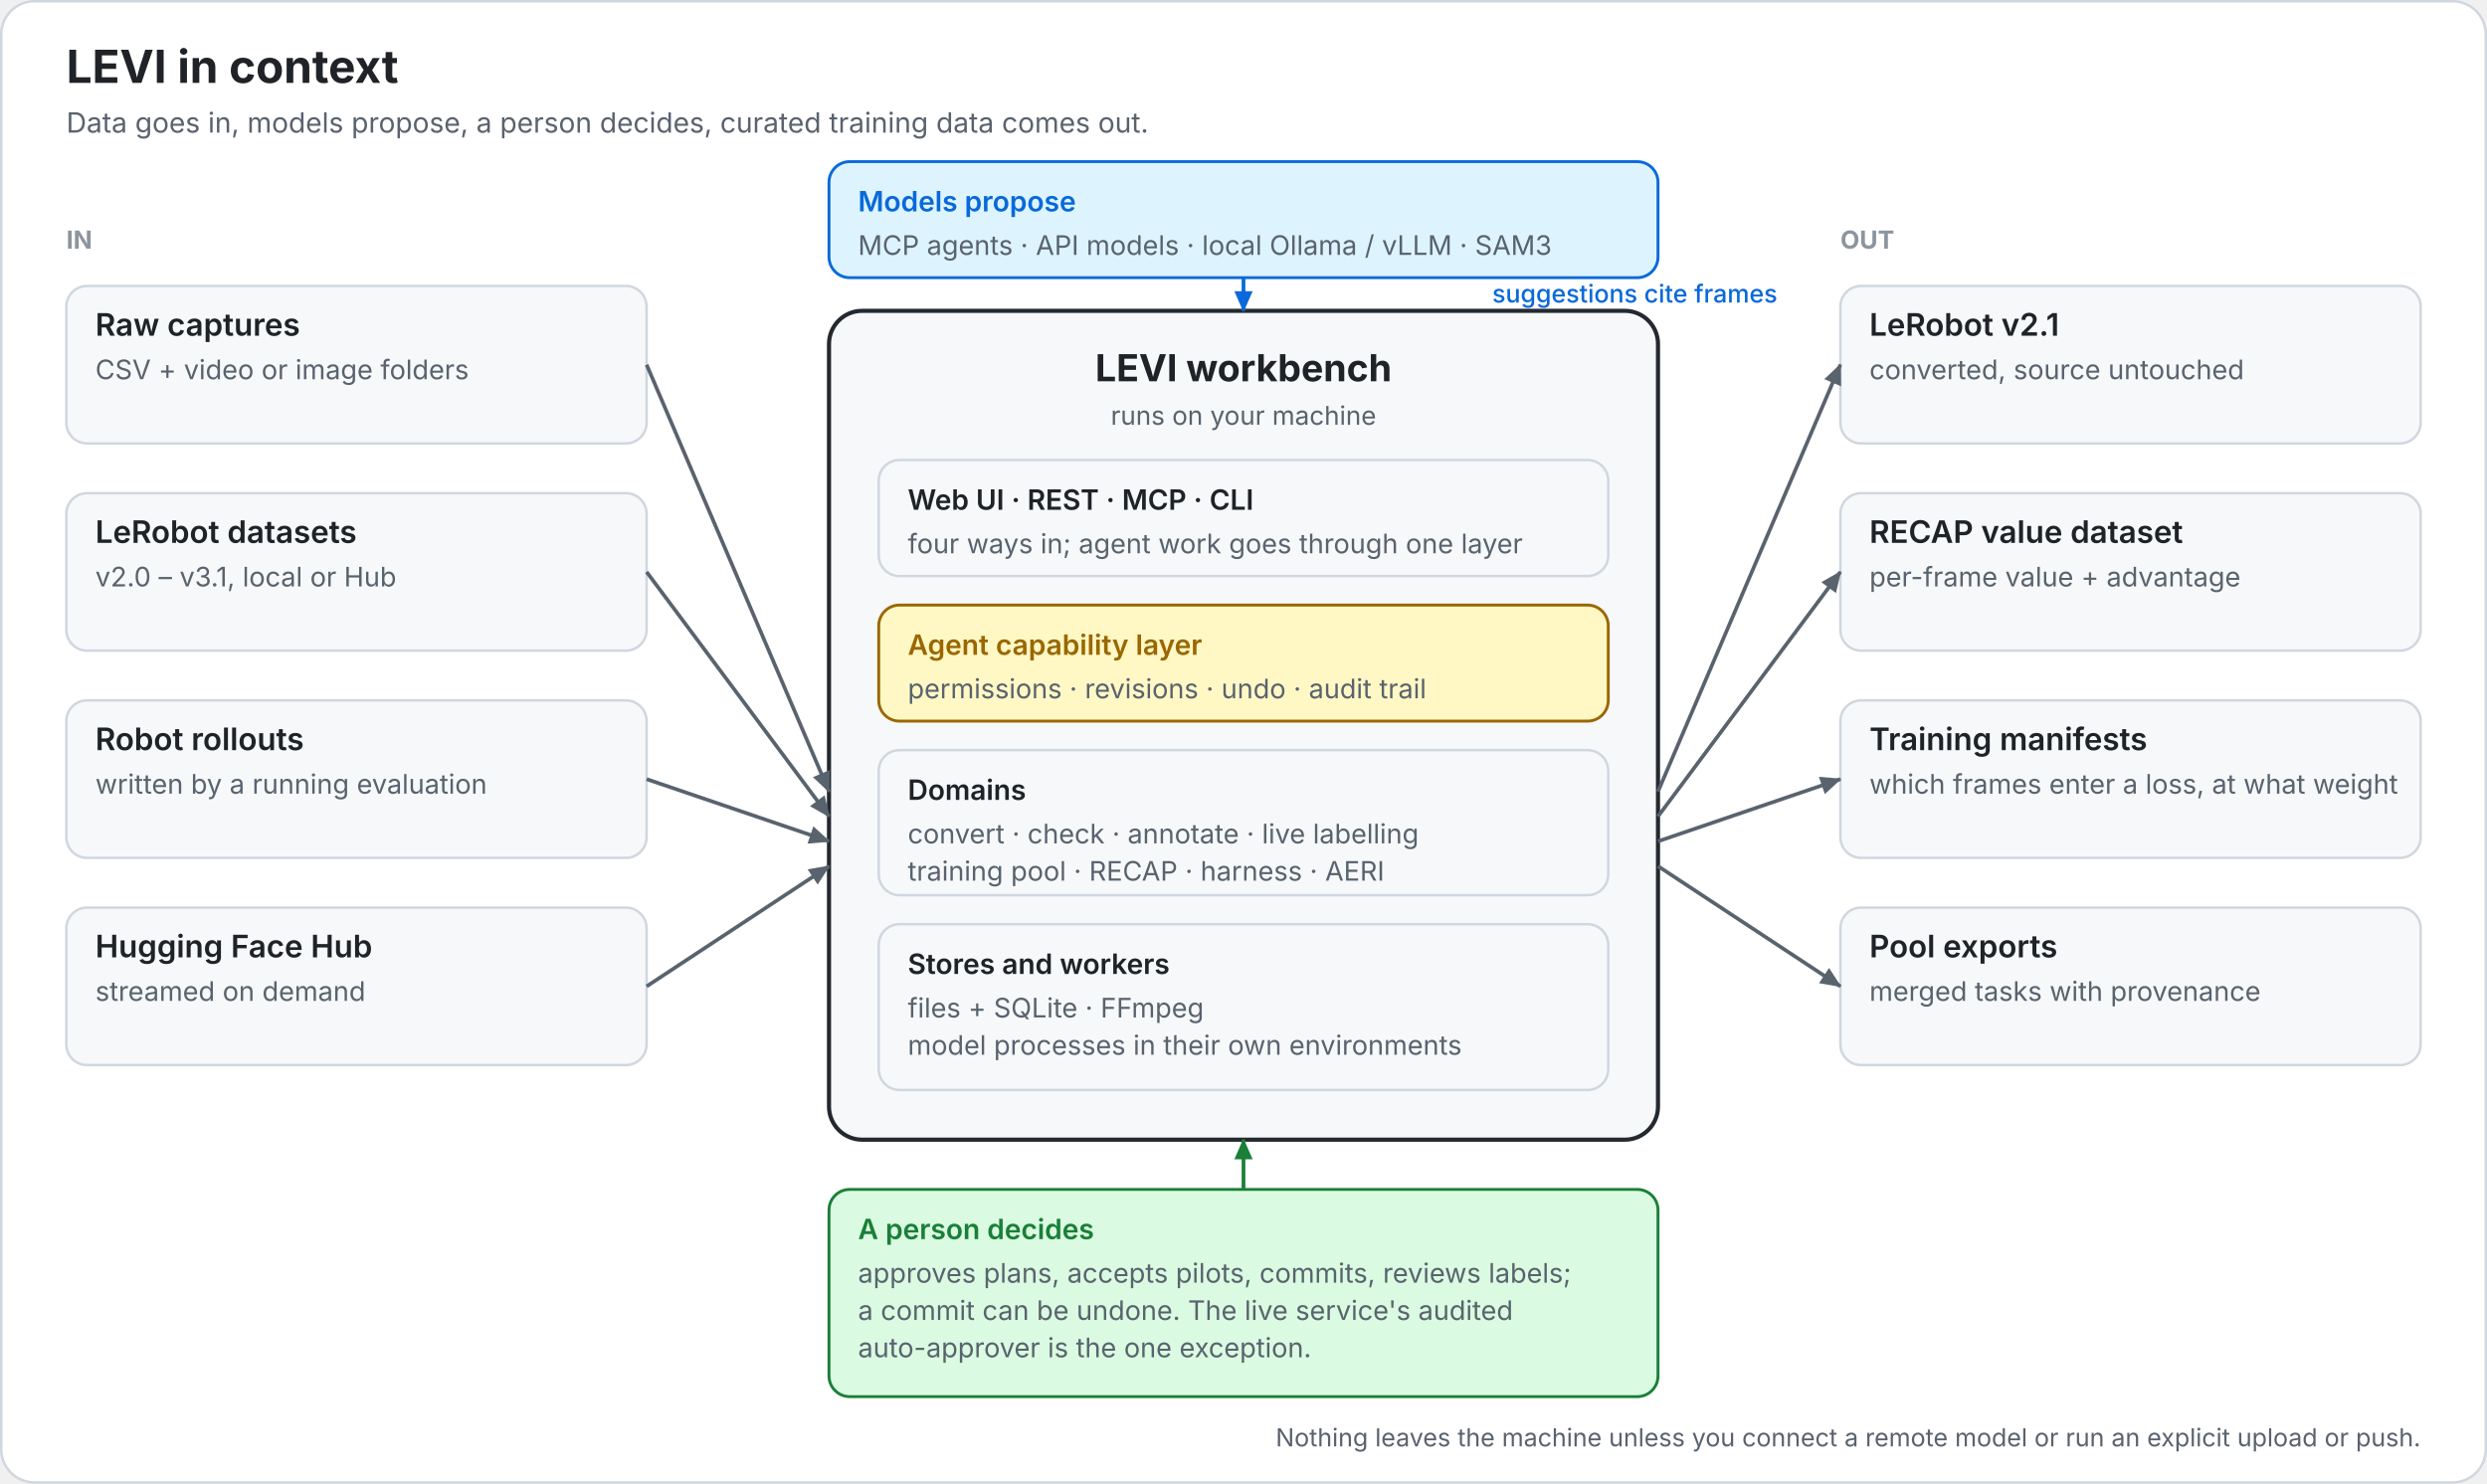
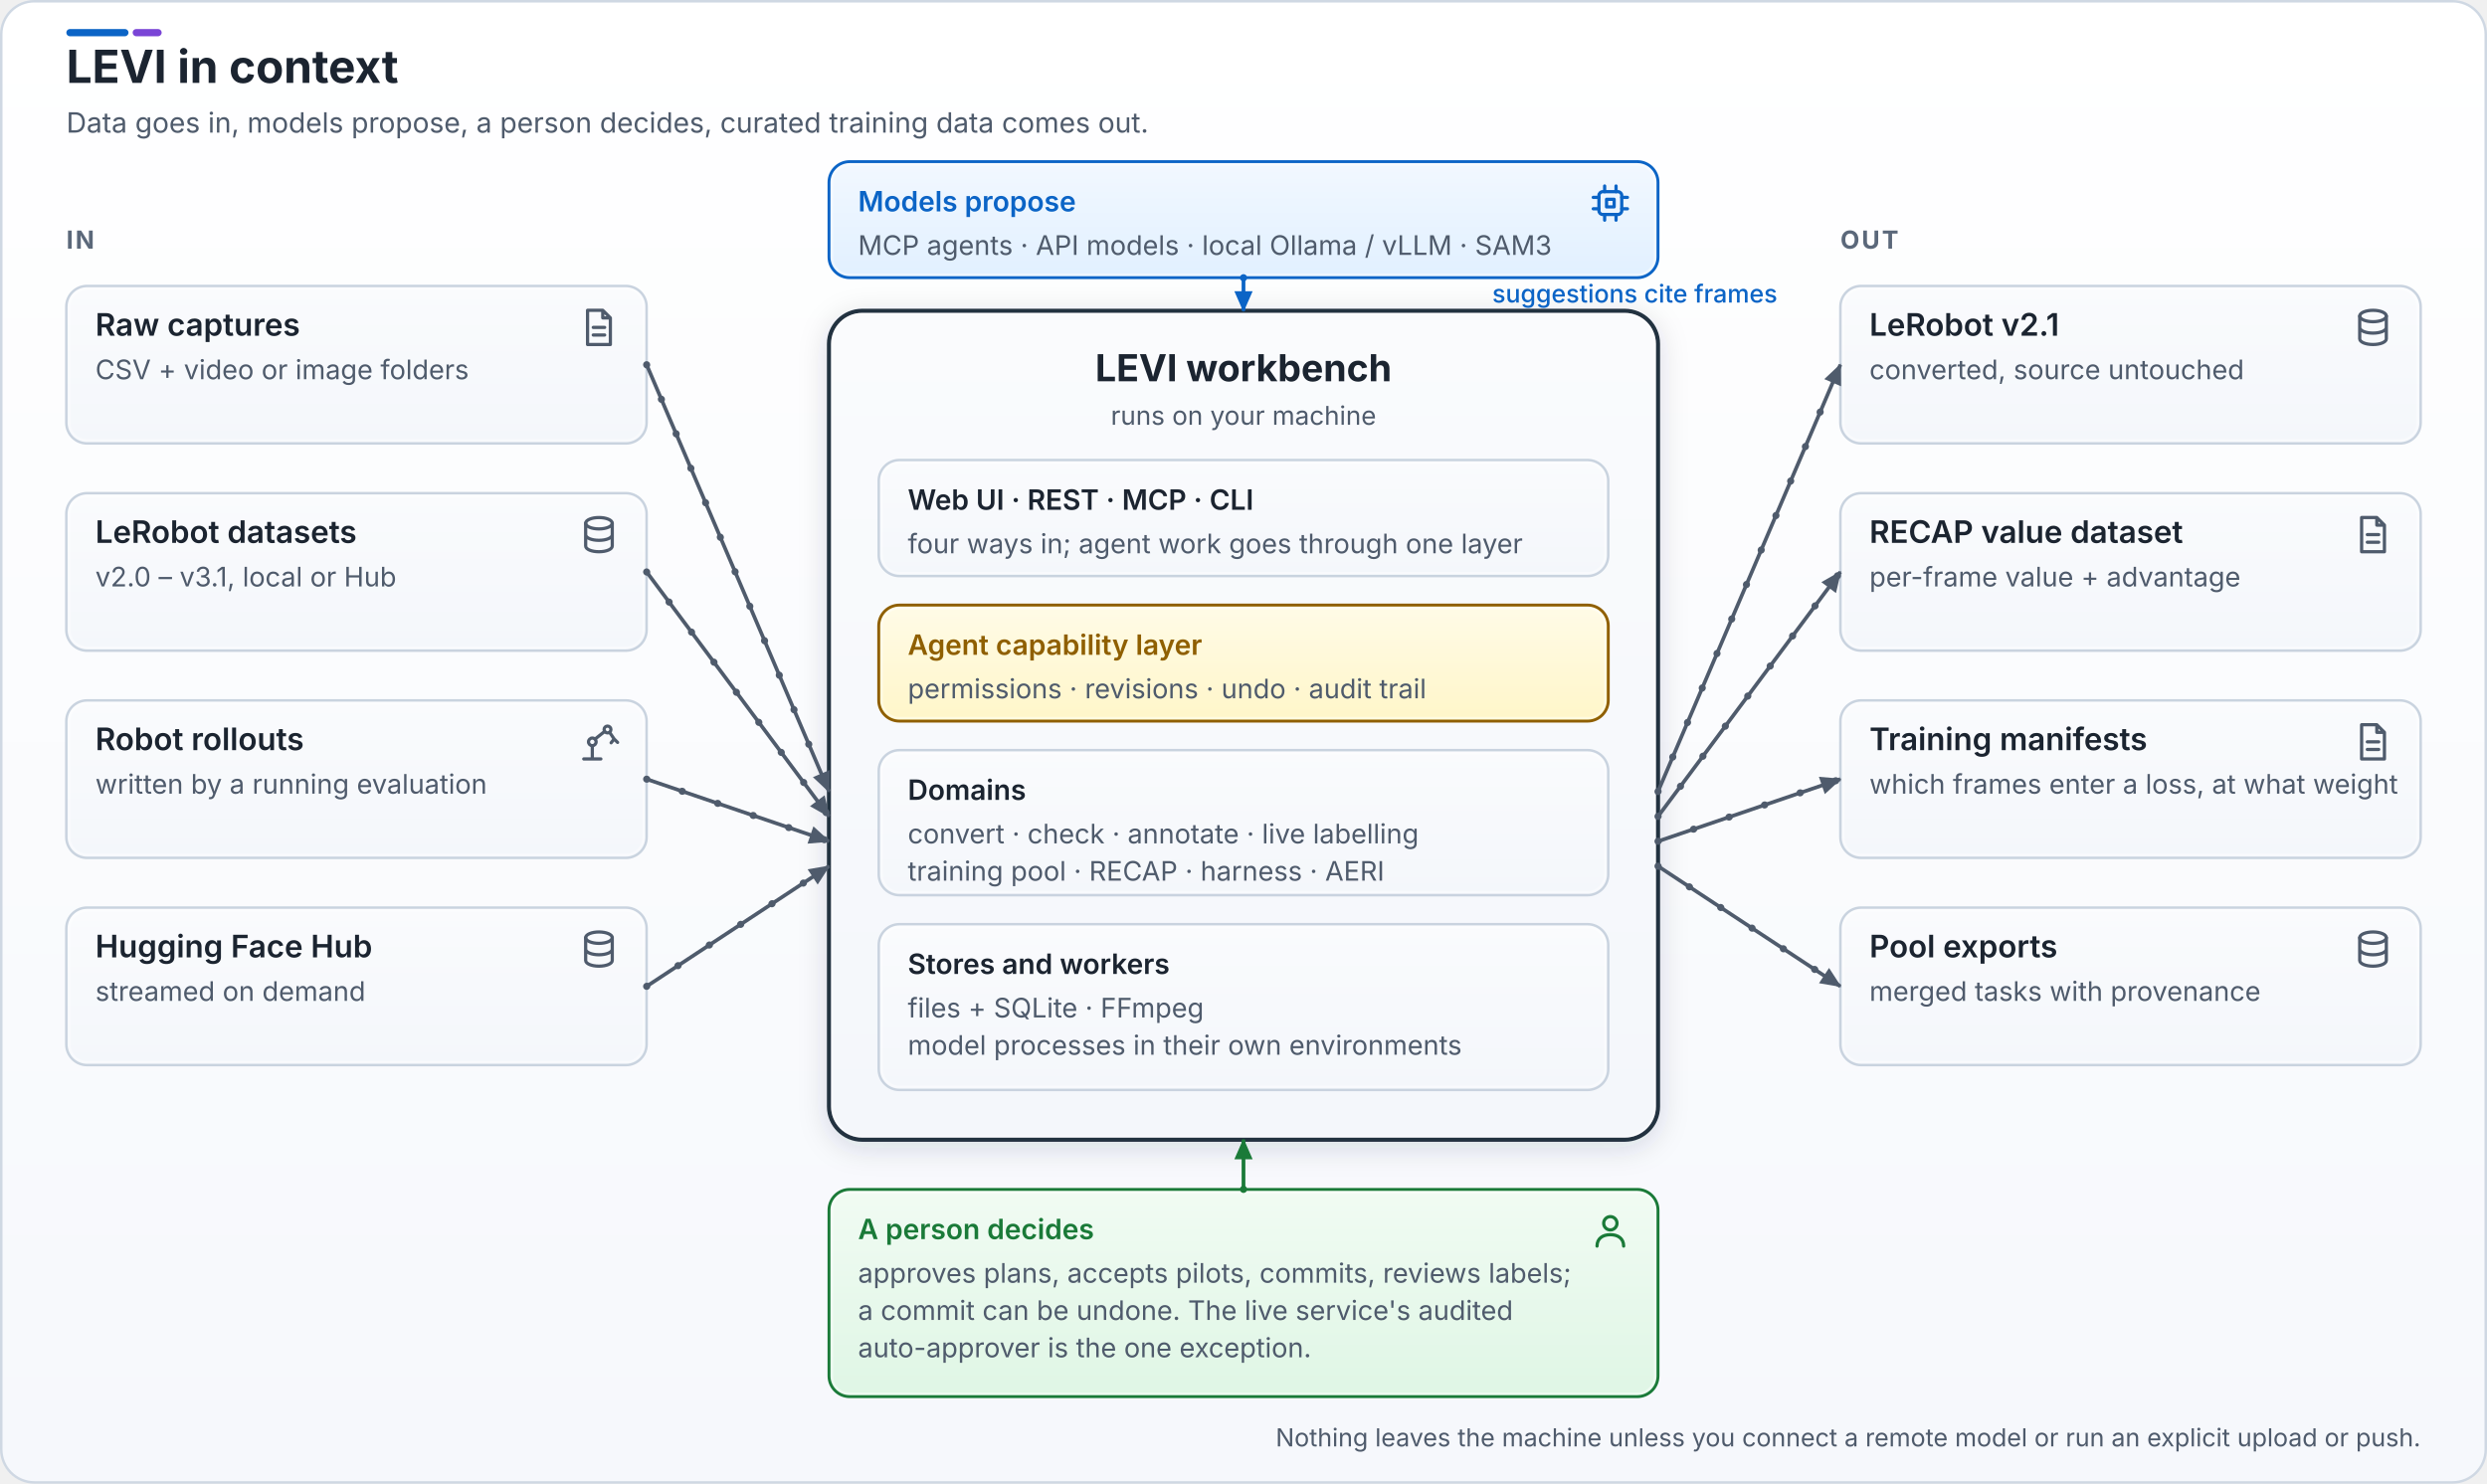
<svg xmlns="http://www.w3.org/2000/svg" viewBox="0 0 1200 716" width="1200" height="716" role="img" aria-labelledby="t d">
  <defs>
+     <style>@keyframes flow{to{stroke-dashoffset:-18}}@keyframes now{from{transform:translateX(0)}to{transform:translateX(1120px)}}@keyframes guard{0%,100%{opacity:.3}50%{opacity:.9}}.flow{animation:flow 3s linear infinite}.now{animation:now 12s linear infinite}.guard{opacity:.6;animation:guard 5s ease-in-out infinite}@media (prefers-reduced-motion: reduce) { * { animation: none !important; } }</style>
    <marker id="a_model" viewBox="0 0 10 10" refX="8.5" refY="5" markerWidth="7" markerHeight="7" orient="auto">
-       <path d="M1 1.5 L9 5 L1 8.5 Z" fill="#0969da" />
+       <path d="M1 1.5 L9 5 L1 8.5 Z" fill="#0b64c6" />
    </marker>
    <marker id="a_person" viewBox="0 0 10 10" refX="8.5" refY="5" markerWidth="7" markerHeight="7" orient="auto">
-       <path d="M1 1.5 L9 5 L1 8.5 Z" fill="#1a7f37" />
+       <path d="M1 1.5 L9 5 L1 8.5 Z" fill="#1a7a38" />
    </marker>
    <marker id="a_soft" viewBox="0 0 10 10" refX="8.5" refY="5" markerWidth="7" markerHeight="7" orient="auto">
-       <path d="M1 1.5 L9 5 L1 8.5 Z" fill="#59636e" />
+       <path d="M1 1.5 L9 5 L1 8.5 Z" fill="#4f5b6c" />
    </marker>
+     <linearGradient id="g_box" x1="0" y1="0" x2="0" y2="1">
+       <stop offset="0" stop-color="#fafbfd" />
+       <stop offset="1" stop-color="#f4f7fb" />
+     </linearGradient>
+     <linearGradient id="g_gate" x1="0" y1="0" x2="0" y2="1">
+       <stop offset="0" stop-color="#fffbe7" />
+       <stop offset="1" stop-color="#fff6c9" />
+     </linearGradient>
+     <linearGradient id="g_model" x1="0" y1="0" x2="0" y2="1">
+       <stop offset="0" stop-color="#f2f8ff" />
+       <stop offset="1" stop-color="#e1f0ff" />
+     </linearGradient>
+     <linearGradient id="g_person" x1="0" y1="0" x2="0" y2="1">
+       <stop offset="0" stop-color="#f1fbf3" />
+       <stop offset="1" stop-color="#dff6e5" />
+     </linearGradient>
+     <linearGradient id="g_panel" x1="0" y1="0" x2="0" y2="1">
+       <stop offset="0" stop-color="#ffffff" />
+       <stop offset="1" stop-color="#f6f8fc" />
+     </linearGradient>
+     <filter id="sh2" x="-8%" y="-20%" width="116%" height="150%">
+       <feDropShadow dx="0" dy="3" stdDeviation="7" flood-color="#1b2a44" flood-opacity="0.144" />
+     </filter>
  </defs>
-   <rect x="0.6" y="0.6" width="1198.8" height="714.8" rx="16" fill="#ffffff" stroke="#d0d7de" stroke-width="1.2" />
-   <text x="32" y="40" font-family="Inter, -apple-system, 'Segoe UI', Roboto, 'Noto Sans', Helvetica, Arial, sans-serif" font-size="22" font-weight="700" text-anchor="start" fill="#1f2328">LEVI in context</text>
-   <text x="32" y="64" font-family="Inter, -apple-system, 'Segoe UI', Roboto, 'Noto Sans', Helvetica, Arial, sans-serif" font-size="13.5" font-weight="400" text-anchor="start" fill="#59636e">Data goes in, models propose, a person decides, curated training data comes out.</text>
-   <rect x="400" y="150" width="400" height="400" rx="16" fill="#f6f8fa" stroke="#24292f" stroke-width="2" />
-   <text x="600" y="184" font-family="Inter, -apple-system, 'Segoe UI', Roboto, 'Noto Sans', Helvetica, Arial, sans-serif" font-size="18" font-weight="700" text-anchor="middle" fill="#1f2328">LEVI workbench</text>
-   <text x="600" y="205" font-family="Inter, -apple-system, 'Segoe UI', Roboto, 'Noto Sans', Helvetica, Arial, sans-serif" font-size="12.5" font-weight="400" text-anchor="middle" fill="#59636e">runs on your machine</text>
-   <rect x="424" y="222" width="352" height="56" rx="10" fill="#f6f8fa" stroke="#d0d7de" stroke-width="1.2" />
-   <text x="438" y="246" font-family="Inter, -apple-system, 'Segoe UI', Roboto, 'Noto Sans', Helvetica, Arial, sans-serif" font-size="13.5" font-weight="600" text-anchor="start" fill="#1f2328">Web UI · REST · MCP · CLI</text>
-   <text x="438" y="267" font-family="Inter, -apple-system, 'Segoe UI', Roboto, 'Noto Sans', Helvetica, Arial, sans-serif" font-size="13" font-weight="400" text-anchor="start" fill="#59636e">four ways in; agent work goes through one layer</text>
-   <rect x="424" y="292" width="352" height="56" rx="10" fill="#fff8c5" stroke="#9a6700" stroke-width="1.4" />
-   <text x="438" y="316" font-family="Inter, -apple-system, 'Segoe UI', Roboto, 'Noto Sans', Helvetica, Arial, sans-serif" font-size="13.5" font-weight="600" text-anchor="start" fill="#9a6700">Agent capability layer</text>
-   <text x="438" y="337" font-family="Inter, -apple-system, 'Segoe UI', Roboto, 'Noto Sans', Helvetica, Arial, sans-serif" font-size="13" font-weight="400" text-anchor="start" fill="#59636e">permissions · revisions · undo · audit trail</text>
-   <rect x="424" y="362" width="352" height="70" rx="10" fill="#f6f8fa" stroke="#d0d7de" stroke-width="1.2" />
-   <text x="438" y="386" font-family="Inter, -apple-system, 'Segoe UI', Roboto, 'Noto Sans', Helvetica, Arial, sans-serif" font-size="13.5" font-weight="600" text-anchor="start" fill="#1f2328">Domains</text>
-   <text x="438" y="407" font-family="Inter, -apple-system, 'Segoe UI', Roboto, 'Noto Sans', Helvetica, Arial, sans-serif" font-size="13" font-weight="400" text-anchor="start" fill="#59636e">convert · check · annotate · live labelling</text>
-   <text x="438" y="425" font-family="Inter, -apple-system, 'Segoe UI', Roboto, 'Noto Sans', Helvetica, Arial, sans-serif" font-size="13" font-weight="400" text-anchor="start" fill="#59636e">training pool · RECAP · harness · AERI</text>
-   <rect x="424" y="446" width="352" height="80" rx="10" fill="#f6f8fa" stroke="#d0d7de" stroke-width="1.2" />
-   <text x="438" y="470" font-family="Inter, -apple-system, 'Segoe UI', Roboto, 'Noto Sans', Helvetica, Arial, sans-serif" font-size="13.5" font-weight="600" text-anchor="start" fill="#1f2328">Stores and workers</text>
-   <text x="438" y="491" font-family="Inter, -apple-system, 'Segoe UI', Roboto, 'Noto Sans', Helvetica, Arial, sans-serif" font-size="13" font-weight="400" text-anchor="start" fill="#59636e">files + SQLite · FFmpeg</text>
-   <text x="438" y="509" font-family="Inter, -apple-system, 'Segoe UI', Roboto, 'Noto Sans', Helvetica, Arial, sans-serif" font-size="13" font-weight="400" text-anchor="start" fill="#59636e">model processes in their own environments</text>
-   <text x="32" y="120" font-family="Inter, -apple-system, 'Segoe UI', Roboto, 'Noto Sans', Helvetica, Arial, sans-serif" font-size="12" font-weight="700" text-anchor="start" fill="#8c959f">IN</text>
-   <rect x="32" y="138" width="280" height="76" rx="10" fill="#f6f8fa" stroke="#d0d7de" stroke-width="1.2" />
-   <text x="46" y="162" font-family="Inter, -apple-system, 'Segoe UI', Roboto, 'Noto Sans', Helvetica, Arial, sans-serif" font-size="15" font-weight="600" text-anchor="start" fill="#1f2328">Raw captures</text>
-   <text x="46" y="183" font-family="Inter, -apple-system, 'Segoe UI', Roboto, 'Noto Sans', Helvetica, Arial, sans-serif" font-size="13" font-weight="400" text-anchor="start" fill="#59636e">CSV + video or image folders</text>
-   <path d="M312 176 L400 382" fill="none" stroke="#59636e" stroke-width="1.8" stroke-linejoin="round" marker-end="url(#a_soft)" />
-   <rect x="32" y="238" width="280" height="76" rx="10" fill="#f6f8fa" stroke="#d0d7de" stroke-width="1.2" />
-   <text x="46" y="262" font-family="Inter, -apple-system, 'Segoe UI', Roboto, 'Noto Sans', Helvetica, Arial, sans-serif" font-size="15" font-weight="600" text-anchor="start" fill="#1f2328">LeRobot datasets</text>
-   <text x="46" y="283" font-family="Inter, -apple-system, 'Segoe UI', Roboto, 'Noto Sans', Helvetica, Arial, sans-serif" font-size="13" font-weight="400" text-anchor="start" fill="#59636e">v2.0 – v3.1, local or Hub</text>
-   <path d="M312 276 L400 394" fill="none" stroke="#59636e" stroke-width="1.8" stroke-linejoin="round" marker-end="url(#a_soft)" />
-   <rect x="32" y="338" width="280" height="76" rx="10" fill="#f6f8fa" stroke="#d0d7de" stroke-width="1.2" />
-   <text x="46" y="362" font-family="Inter, -apple-system, 'Segoe UI', Roboto, 'Noto Sans', Helvetica, Arial, sans-serif" font-size="15" font-weight="600" text-anchor="start" fill="#1f2328">Robot rollouts</text>
-   <text x="46" y="383" font-family="Inter, -apple-system, 'Segoe UI', Roboto, 'Noto Sans', Helvetica, Arial, sans-serif" font-size="13" font-weight="400" text-anchor="start" fill="#59636e">written by a running evaluation</text>
-   <path d="M312 376 L400 406" fill="none" stroke="#59636e" stroke-width="1.8" stroke-linejoin="round" marker-end="url(#a_soft)" />
-   <rect x="32" y="438" width="280" height="76" rx="10" fill="#f6f8fa" stroke="#d0d7de" stroke-width="1.2" />
-   <text x="46" y="462" font-family="Inter, -apple-system, 'Segoe UI', Roboto, 'Noto Sans', Helvetica, Arial, sans-serif" font-size="15" font-weight="600" text-anchor="start" fill="#1f2328">Hugging Face Hub</text>
-   <text x="46" y="483" font-family="Inter, -apple-system, 'Segoe UI', Roboto, 'Noto Sans', Helvetica, Arial, sans-serif" font-size="13" font-weight="400" text-anchor="start" fill="#59636e">streamed on demand</text>
-   <path d="M312 476 L400 418" fill="none" stroke="#59636e" stroke-width="1.8" stroke-linejoin="round" marker-end="url(#a_soft)" />
-   <text x="888" y="120" font-family="Inter, -apple-system, 'Segoe UI', Roboto, 'Noto Sans', Helvetica, Arial, sans-serif" font-size="12" font-weight="700" text-anchor="start" fill="#8c959f">OUT</text>
-   <rect x="888" y="138" width="280" height="76" rx="10" fill="#f6f8fa" stroke="#d0d7de" stroke-width="1.2" />
-   <text x="902" y="162" font-family="Inter, -apple-system, 'Segoe UI', Roboto, 'Noto Sans', Helvetica, Arial, sans-serif" font-size="15" font-weight="600" text-anchor="start" fill="#1f2328">LeRobot v2.1</text>
-   <text x="902" y="183" font-family="Inter, -apple-system, 'Segoe UI', Roboto, 'Noto Sans', Helvetica, Arial, sans-serif" font-size="13" font-weight="400" text-anchor="start" fill="#59636e">converted, source untouched</text>
-   <path d="M800 382 L888 176" fill="none" stroke="#59636e" stroke-width="1.8" stroke-linejoin="round" marker-end="url(#a_soft)" />
-   <rect x="888" y="238" width="280" height="76" rx="10" fill="#f6f8fa" stroke="#d0d7de" stroke-width="1.2" />
-   <text x="902" y="262" font-family="Inter, -apple-system, 'Segoe UI', Roboto, 'Noto Sans', Helvetica, Arial, sans-serif" font-size="15" font-weight="600" text-anchor="start" fill="#1f2328">RECAP value dataset</text>
-   <text x="902" y="283" font-family="Inter, -apple-system, 'Segoe UI', Roboto, 'Noto Sans', Helvetica, Arial, sans-serif" font-size="13" font-weight="400" text-anchor="start" fill="#59636e">per-frame value + advantage</text>
-   <path d="M800 394 L888 276" fill="none" stroke="#59636e" stroke-width="1.8" stroke-linejoin="round" marker-end="url(#a_soft)" />
-   <rect x="888" y="338" width="280" height="76" rx="10" fill="#f6f8fa" stroke="#d0d7de" stroke-width="1.2" />
-   <text x="902" y="362" font-family="Inter, -apple-system, 'Segoe UI', Roboto, 'Noto Sans', Helvetica, Arial, sans-serif" font-size="15" font-weight="600" text-anchor="start" fill="#1f2328">Training manifests</text>
-   <text x="902" y="383" font-family="Inter, -apple-system, 'Segoe UI', Roboto, 'Noto Sans', Helvetica, Arial, sans-serif" font-size="13" font-weight="400" text-anchor="start" fill="#59636e">which frames enter a loss, at what weight</text>
-   <path d="M800 406 L888 376" fill="none" stroke="#59636e" stroke-width="1.8" stroke-linejoin="round" marker-end="url(#a_soft)" />
-   <rect x="888" y="438" width="280" height="76" rx="10" fill="#f6f8fa" stroke="#d0d7de" stroke-width="1.2" />
-   <text x="902" y="462" font-family="Inter, -apple-system, 'Segoe UI', Roboto, 'Noto Sans', Helvetica, Arial, sans-serif" font-size="15" font-weight="600" text-anchor="start" fill="#1f2328">Pool exports</text>
-   <text x="902" y="483" font-family="Inter, -apple-system, 'Segoe UI', Roboto, 'Noto Sans', Helvetica, Arial, sans-serif" font-size="13" font-weight="400" text-anchor="start" fill="#59636e">merged tasks with provenance</text>
-   <path d="M800 418 L888 476" fill="none" stroke="#59636e" stroke-width="1.8" stroke-linejoin="round" marker-end="url(#a_soft)" />
-   <rect x="400" y="78" width="400" height="56" rx="10" fill="#ddf4ff" stroke="#0969da" stroke-width="1.4" />
-   <text x="414" y="102" font-family="Inter, -apple-system, 'Segoe UI', Roboto, 'Noto Sans', Helvetica, Arial, sans-serif" font-size="13.5" font-weight="600" text-anchor="start" fill="#0969da">Models propose</text>
-   <text x="414" y="123" font-family="Inter, -apple-system, 'Segoe UI', Roboto, 'Noto Sans', Helvetica, Arial, sans-serif" font-size="13" font-weight="400" text-anchor="start" fill="#59636e">MCP agents · API models · local Ollama / vLLM · SAM3</text>
-   <path d="M600 134 L600 150" fill="none" stroke="#0969da" stroke-width="1.8" stroke-linejoin="round" marker-end="url(#a_model)" />
-   <text x="720" y="146" font-family="Inter, -apple-system, 'Segoe UI', Roboto, 'Noto Sans', Helvetica, Arial, sans-serif" font-size="12" font-weight="500" text-anchor="start" fill="#0969da">suggestions cite frames</text>
-   <rect x="400" y="574" width="400" height="100" rx="10" fill="#dafbe1" stroke="#1a7f37" stroke-width="1.4" />
-   <text x="414" y="598" font-family="Inter, -apple-system, 'Segoe UI', Roboto, 'Noto Sans', Helvetica, Arial, sans-serif" font-size="13.5" font-weight="600" text-anchor="start" fill="#1a7f37">A person decides</text>
-   <text x="414" y="619" font-family="Inter, -apple-system, 'Segoe UI', Roboto, 'Noto Sans', Helvetica, Arial, sans-serif" font-size="13" font-weight="400" text-anchor="start" fill="#59636e">approves plans, accepts pilots, commits, reviews labels;</text>
-   <text x="414" y="637" font-family="Inter, -apple-system, 'Segoe UI', Roboto, 'Noto Sans', Helvetica, Arial, sans-serif" font-size="13" font-weight="400" text-anchor="start" fill="#59636e">a commit can be undone. The live service's audited</text>
-   <text x="414" y="655" font-family="Inter, -apple-system, 'Segoe UI', Roboto, 'Noto Sans', Helvetica, Arial, sans-serif" font-size="13" font-weight="400" text-anchor="start" fill="#59636e">auto-approver is the one exception.</text>
-   <path d="M600 574 L600 550" fill="none" stroke="#1a7f37" stroke-width="1.8" stroke-linejoin="round" marker-end="url(#a_person)" />
-   <text x="1168" y="698" font-family="Inter, -apple-system, 'Segoe UI', Roboto, 'Noto Sans', Helvetica, Arial, sans-serif" font-size="12" font-weight="400" text-anchor="end" fill="#59636e">Nothing leaves the machine unless you connect a remote model or run an explicit upload or push.</text>
+   <rect x="0.6" y="0.6" width="1198.8" height="714.8" rx="16" fill="url(#g_panel)" stroke="#cfd8e3" stroke-width="1.2" />
+   <rect x="32" y="14" width="30" height="3.5" rx="1.75" fill="#0b64c6" />
+   <rect x="64" y="14" width="14" height="3.5" rx="1.75" fill="#7a45d6" />
+   <text x="32" y="40" font-family="Inter, -apple-system, 'Segoe UI', Roboto, 'Noto Sans', Helvetica, Arial, sans-serif" font-size="22" font-weight="700" text-anchor="start" fill="#1b2430">LEVI in context</text>
+   <text x="32" y="64" font-family="Inter, -apple-system, 'Segoe UI', Roboto, 'Noto Sans', Helvetica, Arial, sans-serif" font-size="13.5" font-weight="400" text-anchor="start" fill="#4f5b6c">Data goes in, models propose, a person decides, curated training data comes out.</text>
+   <rect x="400" y="150" width="400" height="400" rx="16" fill="url(#g_box)" stroke="#243040" stroke-width="2" filter="url(#sh2)" />
+   <rect x="401.5" y="151.5" width="397" height="397" rx="14.5" fill="none" stroke="#ffffff" stroke-opacity="0.425" stroke-width="1" />
+   <text x="600" y="184" font-family="Inter, -apple-system, 'Segoe UI', Roboto, 'Noto Sans', Helvetica, Arial, sans-serif" font-size="18" font-weight="700" text-anchor="middle" fill="#1b2430">LEVI workbench</text>
+   <text x="600" y="205" font-family="Inter, -apple-system, 'Segoe UI', Roboto, 'Noto Sans', Helvetica, Arial, sans-serif" font-size="12.5" font-weight="400" text-anchor="middle" fill="#4f5b6c">runs on your machine</text>
+   <rect x="424" y="222" width="352" height="56" rx="10" fill="url(#g_box)" stroke="#c9d3df" stroke-width="1.2" />
+   <rect x="425.5" y="223.5" width="349" height="53" rx="8.5" fill="none" stroke="#ffffff" stroke-opacity="0.425" stroke-width="1" />
+   <text x="438" y="246" font-family="Inter, -apple-system, 'Segoe UI', Roboto, 'Noto Sans', Helvetica, Arial, sans-serif" font-size="13.5" font-weight="600" text-anchor="start" fill="#1b2430">Web UI · REST · MCP · CLI</text>
+   <text x="438" y="267" font-family="Inter, -apple-system, 'Segoe UI', Roboto, 'Noto Sans', Helvetica, Arial, sans-serif" font-size="13" font-weight="400" text-anchor="start" fill="#4f5b6c">four ways in; agent work goes through one layer</text>
+   <rect x="424" y="292" width="352" height="56" rx="10" fill="url(#g_gate)" stroke="#8f5f00" stroke-width="1.4" />
+   <rect x="425.5" y="293.5" width="349" height="53" rx="8.5" fill="none" stroke="#ffffff" stroke-opacity="0.425" stroke-width="1" />
+   <text x="438" y="316" font-family="Inter, -apple-system, 'Segoe UI', Roboto, 'Noto Sans', Helvetica, Arial, sans-serif" font-size="13.5" font-weight="600" text-anchor="start" fill="#8f5f00">Agent capability layer</text>
+   <text x="438" y="337" font-family="Inter, -apple-system, 'Segoe UI', Roboto, 'Noto Sans', Helvetica, Arial, sans-serif" font-size="13" font-weight="400" text-anchor="start" fill="#4f5b6c">permissions · revisions · undo · audit trail</text>
+   <rect x="424" y="362" width="352" height="70" rx="10" fill="url(#g_box)" stroke="#c9d3df" stroke-width="1.2" />
+   <rect x="425.5" y="363.5" width="349" height="67" rx="8.5" fill="none" stroke="#ffffff" stroke-opacity="0.425" stroke-width="1" />
+   <text x="438" y="386" font-family="Inter, -apple-system, 'Segoe UI', Roboto, 'Noto Sans', Helvetica, Arial, sans-serif" font-size="13.5" font-weight="600" text-anchor="start" fill="#1b2430">Domains</text>
+   <text x="438" y="407" font-family="Inter, -apple-system, 'Segoe UI', Roboto, 'Noto Sans', Helvetica, Arial, sans-serif" font-size="13" font-weight="400" text-anchor="start" fill="#4f5b6c">convert · check · annotate · live labelling</text>
+   <text x="438" y="425" font-family="Inter, -apple-system, 'Segoe UI', Roboto, 'Noto Sans', Helvetica, Arial, sans-serif" font-size="13" font-weight="400" text-anchor="start" fill="#4f5b6c">training pool · RECAP · harness · AERI</text>
+   <rect x="424" y="446" width="352" height="80" rx="10" fill="url(#g_box)" stroke="#c9d3df" stroke-width="1.2" />
+   <rect x="425.5" y="447.5" width="349" height="77" rx="8.5" fill="none" stroke="#ffffff" stroke-opacity="0.425" stroke-width="1" />
+   <text x="438" y="470" font-family="Inter, -apple-system, 'Segoe UI', Roboto, 'Noto Sans', Helvetica, Arial, sans-serif" font-size="13.5" font-weight="600" text-anchor="start" fill="#1b2430">Stores and workers</text>
+   <text x="438" y="491" font-family="Inter, -apple-system, 'Segoe UI', Roboto, 'Noto Sans', Helvetica, Arial, sans-serif" font-size="13" font-weight="400" text-anchor="start" fill="#4f5b6c">files + SQLite · FFmpeg</text>
+   <text x="438" y="509" font-family="Inter, -apple-system, 'Segoe UI', Roboto, 'Noto Sans', Helvetica, Arial, sans-serif" font-size="13" font-weight="400" text-anchor="start" fill="#4f5b6c">model processes in their own environments</text>
+   <text x="32" y="120" font-family="Inter, -apple-system, 'Segoe UI', Roboto, 'Noto Sans', Helvetica, Arial, sans-serif" font-size="12" font-weight="700" text-anchor="start" fill="#5b687a" letter-spacing="1">IN</text>
+   <rect x="32" y="138" width="280" height="76" rx="10" fill="url(#g_box)" stroke="#c9d3df" stroke-width="1.2" />
+   <rect x="33.5" y="139.5" width="277" height="73" rx="8.5" fill="none" stroke="#ffffff" stroke-opacity="0.425" stroke-width="1" />
+   <text x="46" y="162" font-family="Inter, -apple-system, 'Segoe UI', Roboto, 'Noto Sans', Helvetica, Arial, sans-serif" font-size="15" font-weight="600" text-anchor="start" fill="#1b2430">Raw captures</text>
+   <text x="46" y="183" font-family="Inter, -apple-system, 'Segoe UI', Roboto, 'Noto Sans', Helvetica, Arial, sans-serif" font-size="13" font-weight="400" text-anchor="start" fill="#4f5b6c">CSV + video or image folders</text>
+   <g transform="translate(278 147) scale(0.917)" fill="none" stroke="#4f5b6c" stroke-width="1.7" stroke-linecap="round" stroke-linejoin="round">
+     <path d="M6 3h8l4 4v14H6z M14 3v4h4 M9 12h6 M9 16h6" />
+   </g>
+   <path d="M312 176 L400 382" fill="none" stroke="#4f5b6c" stroke-width="1.8" stroke-linejoin="round" marker-end="url(#a_soft)" />
+   <path class="flow" d="M312 176 L400 382" fill="none" stroke="#4f5b6c" stroke-width="3.4" stroke-linecap="round" stroke-linejoin="round" stroke-dasharray="0.1 18" />
+   <rect x="32" y="238" width="280" height="76" rx="10" fill="url(#g_box)" stroke="#c9d3df" stroke-width="1.2" />
+   <rect x="33.5" y="239.5" width="277" height="73" rx="8.5" fill="none" stroke="#ffffff" stroke-opacity="0.425" stroke-width="1" />
+   <text x="46" y="262" font-family="Inter, -apple-system, 'Segoe UI', Roboto, 'Noto Sans', Helvetica, Arial, sans-serif" font-size="15" font-weight="600" text-anchor="start" fill="#1b2430">LeRobot datasets</text>
+   <text x="46" y="283" font-family="Inter, -apple-system, 'Segoe UI', Roboto, 'Noto Sans', Helvetica, Arial, sans-serif" font-size="13" font-weight="400" text-anchor="start" fill="#4f5b6c">v2.0 – v3.1, local or Hub</text>
+   <g transform="translate(278 247) scale(0.917)" fill="none" stroke="#4f5b6c" stroke-width="1.7" stroke-linecap="round" stroke-linejoin="round">
+     <ellipse cx="12" cy="6" rx="7" ry="3" />
+     <path d="M5 6v12c0 1.7 3.1 3 7 3s7-1.3 7-3V6 M5 12c0 1.7 3.1 3 7 3s7-1.3 7-3" />
+   </g>
+   <path d="M312 276 L400 394" fill="none" stroke="#4f5b6c" stroke-width="1.8" stroke-linejoin="round" marker-end="url(#a_soft)" />
+   <path class="flow" d="M312 276 L400 394" fill="none" stroke="#4f5b6c" stroke-width="3.4" stroke-linecap="round" stroke-linejoin="round" stroke-dasharray="0.1 18" />
+   <rect x="32" y="338" width="280" height="76" rx="10" fill="url(#g_box)" stroke="#c9d3df" stroke-width="1.2" />
+   <rect x="33.5" y="339.5" width="277" height="73" rx="8.5" fill="none" stroke="#ffffff" stroke-opacity="0.425" stroke-width="1" />
+   <text x="46" y="362" font-family="Inter, -apple-system, 'Segoe UI', Roboto, 'Noto Sans', Helvetica, Arial, sans-serif" font-size="15" font-weight="600" text-anchor="start" fill="#1b2430">Robot rollouts</text>
+   <text x="46" y="383" font-family="Inter, -apple-system, 'Segoe UI', Roboto, 'Noto Sans', Helvetica, Arial, sans-serif" font-size="13" font-weight="400" text-anchor="start" fill="#4f5b6c">written by a running evaluation</text>
+   <g transform="translate(278 347) scale(0.917)" fill="none" stroke="#4f5b6c" stroke-width="1.7" stroke-linecap="round" stroke-linejoin="round">
+     <path d="M4 21h9 M8.5 21v-7" />
+     <circle cx="8.5" cy="12" r="2" />
+     <path d="M10 10.5 15 6.5" />
+     <circle cx="16.5" cy="5.5" r="1.8" />
+     <path d="M17.6 7 20 10.5 M20 10.5l-1.6 2 M20 10.5l1.8 1.8" />
+   </g>
+   <path d="M312 376 L400 406" fill="none" stroke="#4f5b6c" stroke-width="1.8" stroke-linejoin="round" marker-end="url(#a_soft)" />
+   <path class="flow" d="M312 376 L400 406" fill="none" stroke="#4f5b6c" stroke-width="3.4" stroke-linecap="round" stroke-linejoin="round" stroke-dasharray="0.1 18" />
+   <rect x="32" y="438" width="280" height="76" rx="10" fill="url(#g_box)" stroke="#c9d3df" stroke-width="1.2" />
+   <rect x="33.5" y="439.5" width="277" height="73" rx="8.5" fill="none" stroke="#ffffff" stroke-opacity="0.425" stroke-width="1" />
+   <text x="46" y="462" font-family="Inter, -apple-system, 'Segoe UI', Roboto, 'Noto Sans', Helvetica, Arial, sans-serif" font-size="15" font-weight="600" text-anchor="start" fill="#1b2430">Hugging Face Hub</text>
+   <text x="46" y="483" font-family="Inter, -apple-system, 'Segoe UI', Roboto, 'Noto Sans', Helvetica, Arial, sans-serif" font-size="13" font-weight="400" text-anchor="start" fill="#4f5b6c">streamed on demand</text>
+   <g transform="translate(278 447) scale(0.917)" fill="none" stroke="#4f5b6c" stroke-width="1.7" stroke-linecap="round" stroke-linejoin="round">
+     <ellipse cx="12" cy="6" rx="7" ry="3" />
+     <path d="M5 6v12c0 1.7 3.1 3 7 3s7-1.3 7-3V6 M5 12c0 1.7 3.1 3 7 3s7-1.3 7-3" />
+   </g>
+   <path d="M312 476 L400 418" fill="none" stroke="#4f5b6c" stroke-width="1.8" stroke-linejoin="round" marker-end="url(#a_soft)" />
+   <path class="flow" d="M312 476 L400 418" fill="none" stroke="#4f5b6c" stroke-width="3.4" stroke-linecap="round" stroke-linejoin="round" stroke-dasharray="0.1 18" />
+   <text x="888" y="120" font-family="Inter, -apple-system, 'Segoe UI', Roboto, 'Noto Sans', Helvetica, Arial, sans-serif" font-size="12" font-weight="700" text-anchor="start" fill="#5b687a" letter-spacing="1">OUT</text>
+   <rect x="888" y="138" width="280" height="76" rx="10" fill="url(#g_box)" stroke="#c9d3df" stroke-width="1.2" />
+   <rect x="889.5" y="139.5" width="277" height="73" rx="8.5" fill="none" stroke="#ffffff" stroke-opacity="0.425" stroke-width="1" />
+   <text x="902" y="162" font-family="Inter, -apple-system, 'Segoe UI', Roboto, 'Noto Sans', Helvetica, Arial, sans-serif" font-size="15" font-weight="600" text-anchor="start" fill="#1b2430">LeRobot v2.1</text>
+   <text x="902" y="183" font-family="Inter, -apple-system, 'Segoe UI', Roboto, 'Noto Sans', Helvetica, Arial, sans-serif" font-size="13" font-weight="400" text-anchor="start" fill="#4f5b6c">converted, source untouched</text>
+   <g transform="translate(1134 147) scale(0.917)" fill="none" stroke="#4f5b6c" stroke-width="1.7" stroke-linecap="round" stroke-linejoin="round">
+     <ellipse cx="12" cy="6" rx="7" ry="3" />
+     <path d="M5 6v12c0 1.7 3.1 3 7 3s7-1.3 7-3V6 M5 12c0 1.7 3.1 3 7 3s7-1.3 7-3" />
+   </g>
+   <path d="M800 382 L888 176" fill="none" stroke="#4f5b6c" stroke-width="1.8" stroke-linejoin="round" marker-end="url(#a_soft)" />
+   <path class="flow" d="M800 382 L888 176" fill="none" stroke="#4f5b6c" stroke-width="3.4" stroke-linecap="round" stroke-linejoin="round" stroke-dasharray="0.1 18" />
+   <rect x="888" y="238" width="280" height="76" rx="10" fill="url(#g_box)" stroke="#c9d3df" stroke-width="1.2" />
+   <rect x="889.5" y="239.5" width="277" height="73" rx="8.5" fill="none" stroke="#ffffff" stroke-opacity="0.425" stroke-width="1" />
+   <text x="902" y="262" font-family="Inter, -apple-system, 'Segoe UI', Roboto, 'Noto Sans', Helvetica, Arial, sans-serif" font-size="15" font-weight="600" text-anchor="start" fill="#1b2430">RECAP value dataset</text>
+   <text x="902" y="283" font-family="Inter, -apple-system, 'Segoe UI', Roboto, 'Noto Sans', Helvetica, Arial, sans-serif" font-size="13" font-weight="400" text-anchor="start" fill="#4f5b6c">per-frame value + advantage</text>
+   <g transform="translate(1134 247) scale(0.917)" fill="none" stroke="#4f5b6c" stroke-width="1.7" stroke-linecap="round" stroke-linejoin="round">
+     <path d="M6 3h8l4 4v14H6z M14 3v4h4 M9 12h6 M9 16h6" />
+   </g>
+   <path d="M800 394 L888 276" fill="none" stroke="#4f5b6c" stroke-width="1.8" stroke-linejoin="round" marker-end="url(#a_soft)" />
+   <path class="flow" d="M800 394 L888 276" fill="none" stroke="#4f5b6c" stroke-width="3.4" stroke-linecap="round" stroke-linejoin="round" stroke-dasharray="0.1 18" />
+   <rect x="888" y="338" width="280" height="76" rx="10" fill="url(#g_box)" stroke="#c9d3df" stroke-width="1.2" />
+   <rect x="889.5" y="339.5" width="277" height="73" rx="8.5" fill="none" stroke="#ffffff" stroke-opacity="0.425" stroke-width="1" />
+   <text x="902" y="362" font-family="Inter, -apple-system, 'Segoe UI', Roboto, 'Noto Sans', Helvetica, Arial, sans-serif" font-size="15" font-weight="600" text-anchor="start" fill="#1b2430">Training manifests</text>
+   <text x="902" y="383" font-family="Inter, -apple-system, 'Segoe UI', Roboto, 'Noto Sans', Helvetica, Arial, sans-serif" font-size="13" font-weight="400" text-anchor="start" fill="#4f5b6c">which frames enter a loss, at what weight</text>
+   <g transform="translate(1134 347) scale(0.917)" fill="none" stroke="#4f5b6c" stroke-width="1.7" stroke-linecap="round" stroke-linejoin="round">
+     <path d="M6 3h8l4 4v14H6z M14 3v4h4 M9 12h6 M9 16h6" />
+   </g>
+   <path d="M800 406 L888 376" fill="none" stroke="#4f5b6c" stroke-width="1.8" stroke-linejoin="round" marker-end="url(#a_soft)" />
+   <path class="flow" d="M800 406 L888 376" fill="none" stroke="#4f5b6c" stroke-width="3.4" stroke-linecap="round" stroke-linejoin="round" stroke-dasharray="0.1 18" />
+   <rect x="888" y="438" width="280" height="76" rx="10" fill="url(#g_box)" stroke="#c9d3df" stroke-width="1.2" />
+   <rect x="889.5" y="439.5" width="277" height="73" rx="8.5" fill="none" stroke="#ffffff" stroke-opacity="0.425" stroke-width="1" />
+   <text x="902" y="462" font-family="Inter, -apple-system, 'Segoe UI', Roboto, 'Noto Sans', Helvetica, Arial, sans-serif" font-size="15" font-weight="600" text-anchor="start" fill="#1b2430">Pool exports</text>
+   <text x="902" y="483" font-family="Inter, -apple-system, 'Segoe UI', Roboto, 'Noto Sans', Helvetica, Arial, sans-serif" font-size="13" font-weight="400" text-anchor="start" fill="#4f5b6c">merged tasks with provenance</text>
+   <g transform="translate(1134 447) scale(0.917)" fill="none" stroke="#4f5b6c" stroke-width="1.7" stroke-linecap="round" stroke-linejoin="round">
+     <ellipse cx="12" cy="6" rx="7" ry="3" />
+     <path d="M5 6v12c0 1.7 3.1 3 7 3s7-1.3 7-3V6 M5 12c0 1.7 3.1 3 7 3s7-1.3 7-3" />
+   </g>
+   <path d="M800 418 L888 476" fill="none" stroke="#4f5b6c" stroke-width="1.8" stroke-linejoin="round" marker-end="url(#a_soft)" />
+   <path class="flow" d="M800 418 L888 476" fill="none" stroke="#4f5b6c" stroke-width="3.4" stroke-linecap="round" stroke-linejoin="round" stroke-dasharray="0.1 18" />
+   <rect x="400" y="78" width="400" height="56" rx="10" fill="url(#g_model)" stroke="#0b64c6" stroke-width="1.4" />
+   <rect x="401.5" y="79.5" width="397" height="53" rx="8.5" fill="none" stroke="#ffffff" stroke-opacity="0.425" stroke-width="1" />
+   <text x="414" y="102" font-family="Inter, -apple-system, 'Segoe UI', Roboto, 'Noto Sans', Helvetica, Arial, sans-serif" font-size="13.5" font-weight="600" text-anchor="start" fill="#0b64c6">Models propose</text>
+   <text x="414" y="123" font-family="Inter, -apple-system, 'Segoe UI', Roboto, 'Noto Sans', Helvetica, Arial, sans-serif" font-size="13" font-weight="400" text-anchor="start" fill="#4f5b6c">MCP agents · API models · local Ollama / vLLM · SAM3</text>
+   <g transform="translate(766 87) scale(0.917)" fill="none" stroke="#0b64c6" stroke-width="1.7" stroke-linecap="round" stroke-linejoin="round">
+     <rect x="6" y="6" width="12" height="12" rx="2" />
+     <rect x="10" y="10" width="4" height="4" />
+     <path d="M9 3v3 M15 3v3 M9 18v3 M15 18v3 M3 9h3 M3 15h3 M18 9h3 M18 15h3" />
+   </g>
+   <path d="M600 134 L600 150" fill="none" stroke="#0b64c6" stroke-width="1.8" stroke-linejoin="round" marker-end="url(#a_model)" />
+   <path class="flow" d="M600 134 L600 150" fill="none" stroke="#0b64c6" stroke-width="3.4" stroke-linecap="round" stroke-linejoin="round" stroke-dasharray="0.1 18" />
+   <text x="720" y="146" font-family="Inter, -apple-system, 'Segoe UI', Roboto, 'Noto Sans', Helvetica, Arial, sans-serif" font-size="12" font-weight="500" text-anchor="start" fill="#0b64c6">suggestions cite frames</text>
+   <rect x="400" y="574" width="400" height="100" rx="10" fill="url(#g_person)" stroke="#1a7a38" stroke-width="1.4" />
+   <rect x="401.5" y="575.5" width="397" height="97" rx="8.5" fill="none" stroke="#ffffff" stroke-opacity="0.425" stroke-width="1" />
+   <text x="414" y="598" font-family="Inter, -apple-system, 'Segoe UI', Roboto, 'Noto Sans', Helvetica, Arial, sans-serif" font-size="13.5" font-weight="600" text-anchor="start" fill="#1a7a38">A person decides</text>
+   <text x="414" y="619" font-family="Inter, -apple-system, 'Segoe UI', Roboto, 'Noto Sans', Helvetica, Arial, sans-serif" font-size="13" font-weight="400" text-anchor="start" fill="#4f5b6c">approves plans, accepts pilots, commits, reviews labels;</text>
+   <text x="414" y="637" font-family="Inter, -apple-system, 'Segoe UI', Roboto, 'Noto Sans', Helvetica, Arial, sans-serif" font-size="13" font-weight="400" text-anchor="start" fill="#4f5b6c">a commit can be undone. The live service's audited</text>
+   <text x="414" y="655" font-family="Inter, -apple-system, 'Segoe UI', Roboto, 'Noto Sans', Helvetica, Arial, sans-serif" font-size="13" font-weight="400" text-anchor="start" fill="#4f5b6c">auto-approver is the one exception.</text>
+   <g transform="translate(766 583) scale(0.917)" fill="none" stroke="#1a7a38" stroke-width="1.7" stroke-linecap="round" stroke-linejoin="round">
+     <circle cx="12" cy="8" r="3.5" />
+     <path d="M5 20c0-4 3-6 7-6s7 2 7 6" />
+   </g>
+   <path d="M600 574 L600 550" fill="none" stroke="#1a7a38" stroke-width="1.8" stroke-linejoin="round" marker-end="url(#a_person)" />
+   <path class="flow" d="M600 574 L600 550" fill="none" stroke="#1a7a38" stroke-width="3.4" stroke-linecap="round" stroke-linejoin="round" stroke-dasharray="0.1 18" />
+   <text x="1168" y="698" font-family="Inter, -apple-system, 'Segoe UI', Roboto, 'Noto Sans', Helvetica, Arial, sans-serif" font-size="12" font-weight="400" text-anchor="end" fill="#4f5b6c">Nothing leaves the machine unless you connect a remote model or run an explicit upload or push.</text>
</svg>
